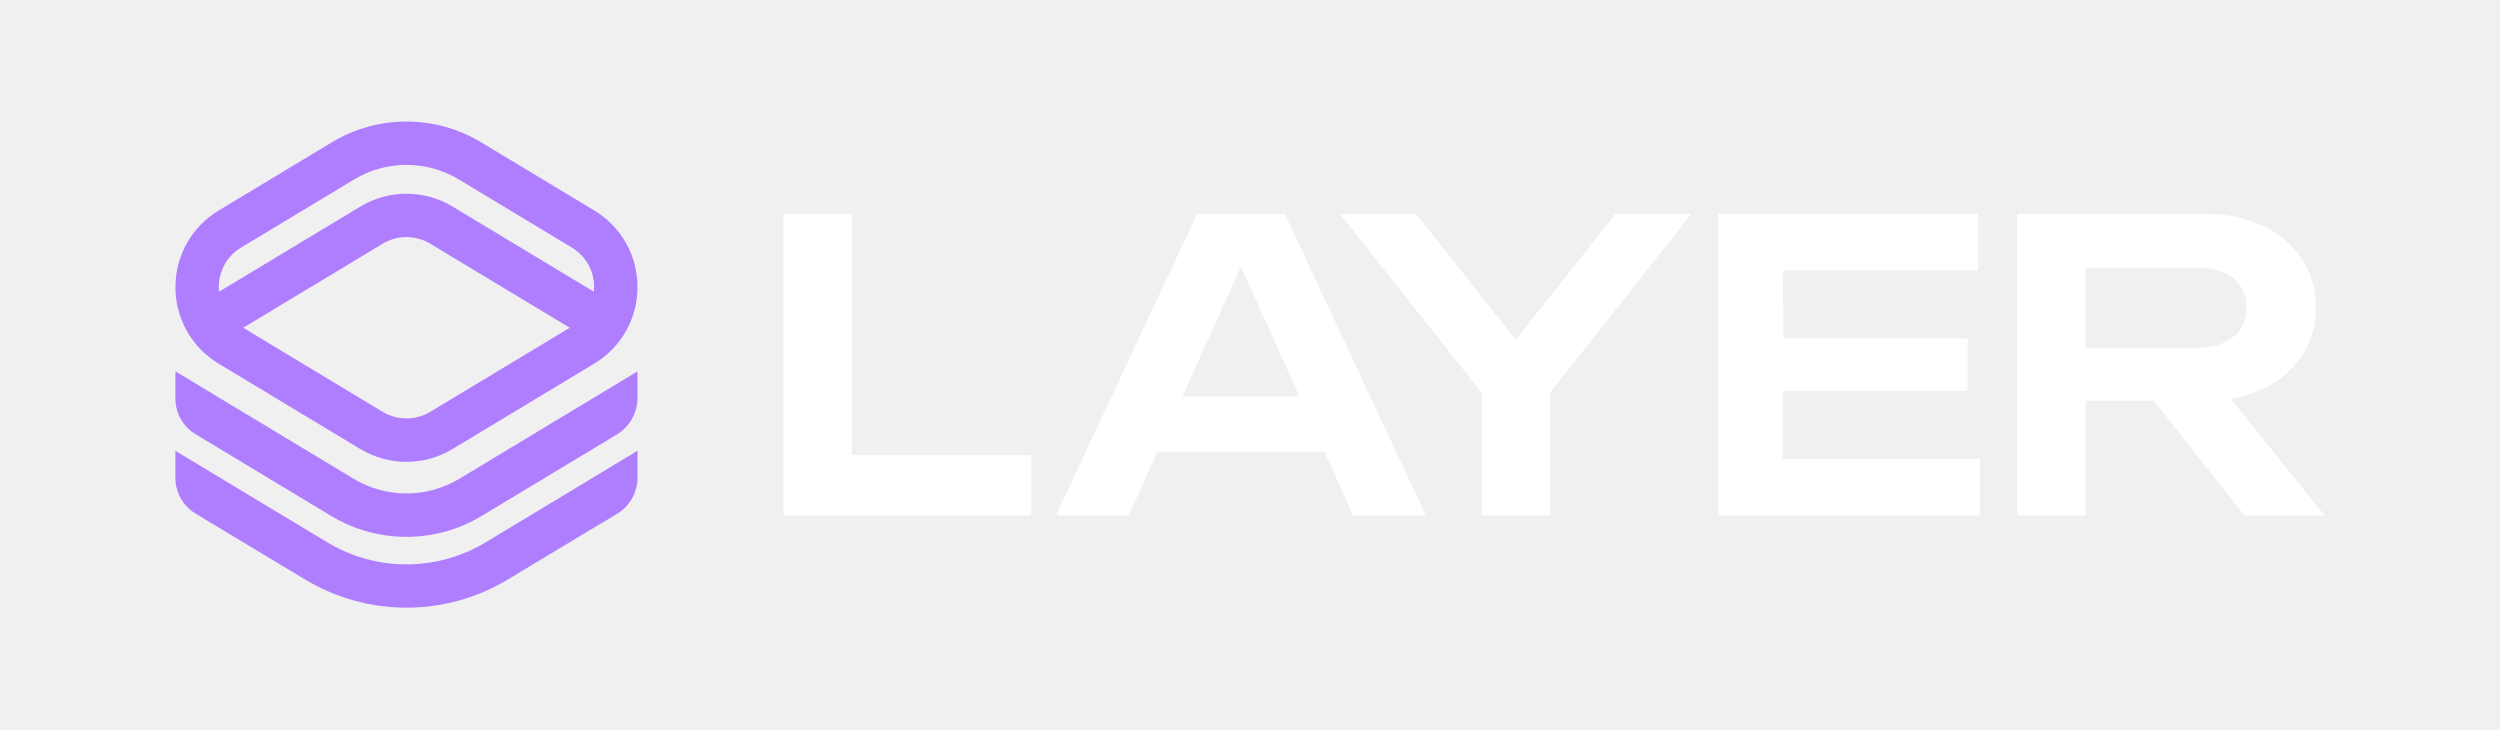
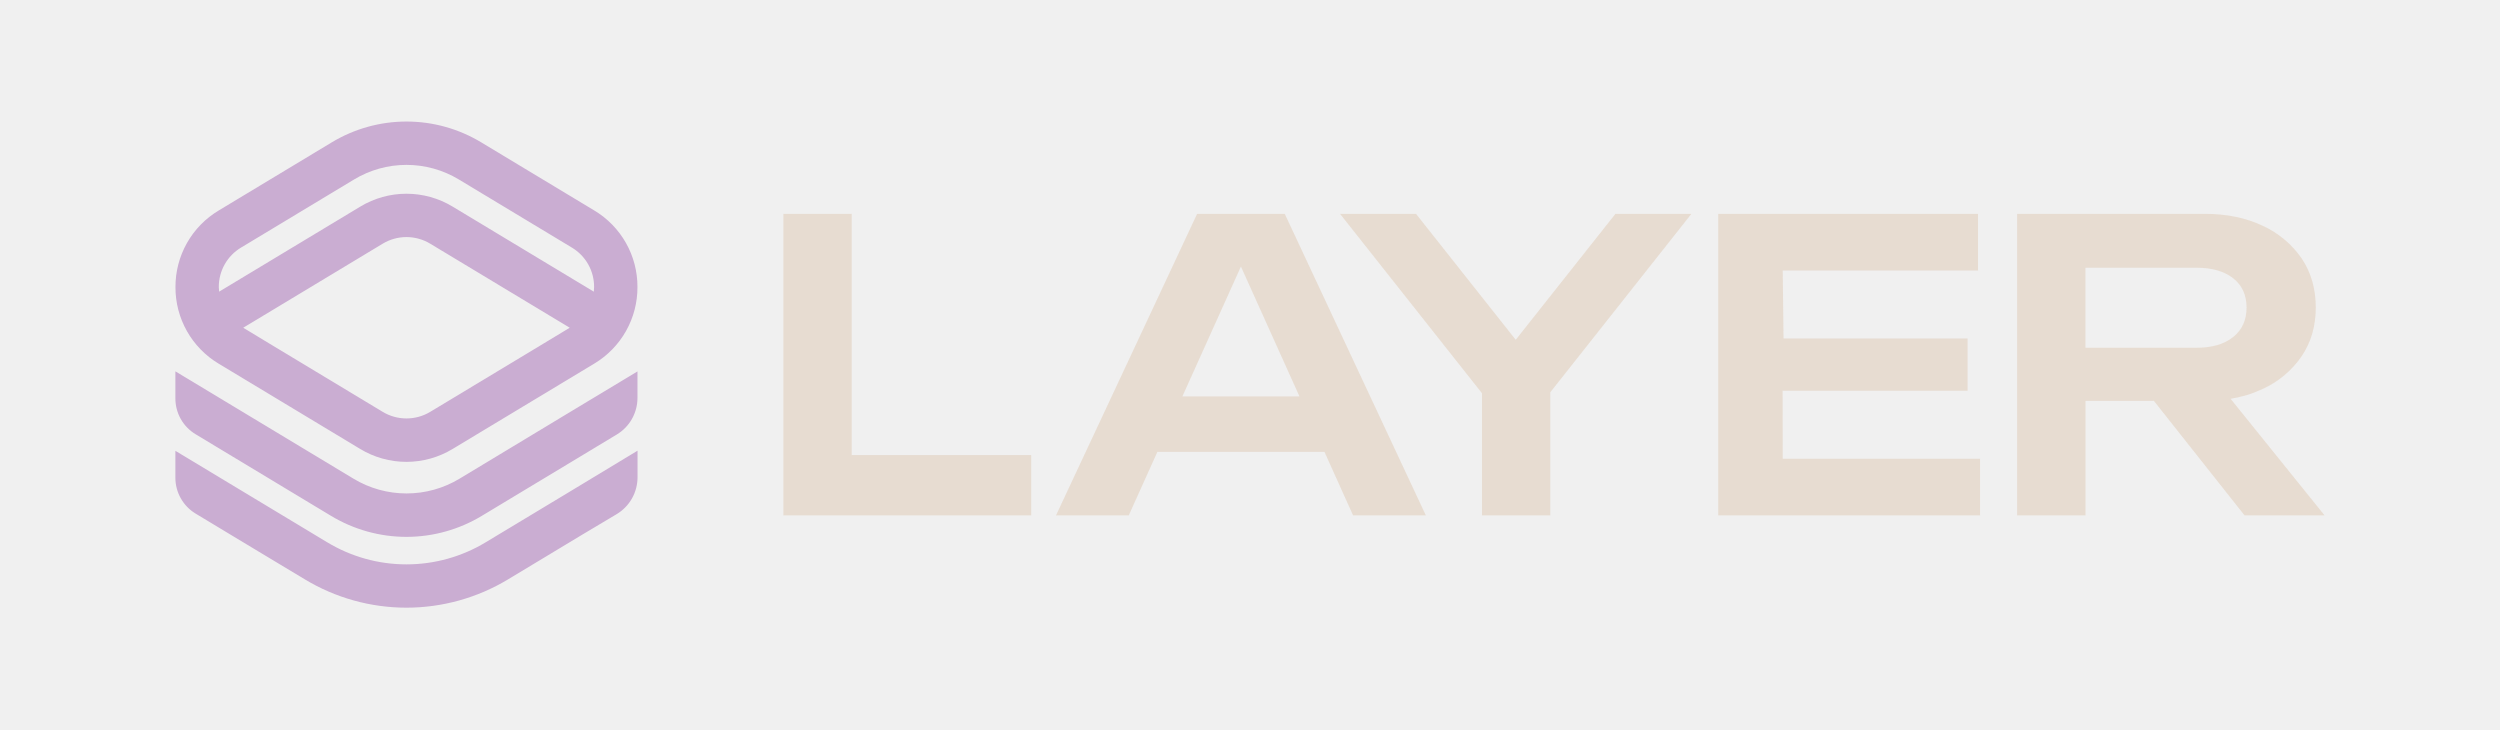
<svg xmlns="http://www.w3.org/2000/svg" width="2057" height="600" viewBox="0 0 2057 600" fill="none">
-   <path fill-rule="evenodd" clip-rule="evenodd" d="M296.438 369.447L179.927 299.235C169.04 292.723 160.036 283.489 153.801 272.44C147.567 261.391 144.317 248.909 144.372 236.223C144.316 223.522 147.572 211.025 153.818 199.966C160.065 188.907 169.086 179.668 179.993 173.159L272.939 117.151C291.501 105.931 312.778 100 334.467 100C356.157 100 377.433 105.931 395.996 117.151L488.942 173.159C499.829 179.671 508.832 188.906 515.066 199.955C521.301 211.003 524.551 223.484 524.498 236.17C524.555 248.872 521.299 261.369 515.053 272.428C508.806 283.488 499.784 292.727 488.877 299.235L372.366 369.434C360.912 376.356 347.785 380.019 334.402 380.025C321.02 380.02 307.894 376.363 296.438 369.447ZM412.517 303.594L447.103 282.752L468.756 269.66L353.999 200.521C348.095 196.952 341.327 195.064 334.428 195.062C327.533 195.066 320.77 196.953 314.87 200.521L200.127 269.66L221.766 282.752L256.353 303.594L314.87 338.851C320.773 342.416 327.538 344.301 334.435 344.301C341.331 344.301 348.096 342.416 353.999 338.851L412.517 303.594ZM291.319 147.682L198.372 203.689H198.359C192.748 207.043 188.107 211.801 184.893 217.494C181.68 223.188 180.004 229.62 180.032 236.158C180.049 237.435 180.132 238.711 180.281 239.98L296.464 169.978C307.919 163.06 321.046 159.403 334.428 159.403C347.81 159.403 360.937 163.06 372.392 169.978L488.576 239.98C488.588 239.851 488.6 239.722 488.612 239.593C488.719 238.456 488.825 237.333 488.825 236.158C488.856 229.619 487.182 223.185 483.968 217.492C480.754 211.798 476.111 207.041 470.497 203.689L377.55 147.682C364.538 139.824 349.628 135.669 334.428 135.664C319.232 135.671 304.327 139.826 291.319 147.682ZM160.919 357.284L179.927 368.74L272.377 424.446C291.102 435.749 312.556 441.728 334.428 441.741C356.293 441.721 377.738 435.737 396.454 424.433L490.356 367.863L490.54 367.732L507.493 357.52C512.683 354.393 516.978 349.977 519.96 344.702C522.942 339.426 524.509 333.469 524.511 327.409V305.597L470.51 338.118L378.126 393.85C364.96 401.806 349.87 406.011 334.487 406.011C319.104 406.011 304.014 401.806 290.848 393.85L198.36 338.118L144.306 305.545V327.801C144.291 333.733 145.814 339.566 148.726 344.734C151.637 349.901 155.838 354.225 160.919 357.284ZM470.51 403.499L399.635 446.192C379.965 458.082 357.419 464.368 334.435 464.368C311.451 464.368 288.904 458.082 269.235 446.192L198.359 403.499L144.372 370.966H144.306V393.104C144.307 399.04 145.842 404.875 148.762 410.043C151.682 415.211 155.888 419.537 160.971 422.6L179.927 434.03L208.466 451.219L215.954 455.736L250.802 476.684C276.033 491.93 304.949 499.992 334.428 500C363.911 499.988 392.83 491.926 418.067 476.684L478.902 440.026L507.322 423.085C512.575 419.952 516.924 415.51 519.946 410.193C522.968 404.876 524.559 398.866 524.563 392.751V370.822L470.51 403.499Z" fill="#AF7EFF" />
-   <path fill-rule="evenodd" clip-rule="evenodd" d="M700.813 175.947H644.573V424.08H848.493V374.448H700.813V175.947ZM984.979 175.947L868.861 424.08H928.74L952.304 371.804H1089.76L1113.32 424.08H1173.2L1057.1 175.947H984.979ZM972.883 326.152L1021.03 219.321L1069.18 326.152H972.883ZM1247.14 279.571L1329.18 175.948H1391.7L1275.59 322.774V424.08H1219.35V323.533L1102.57 175.948H1165.1L1247.14 279.571ZM1466.75 321.517H1618.93V278.51H1467.5L1466.83 222.594H1627.54V175.948H1413.74V300.007V424.08H1629.2V377.433H1466.83L1466.75 321.517ZM1912.69 424.08H1846.81L1772.19 329.817H1715.99V424.08H1659.7V175.947H1814C1832.08 175.947 1847.96 179.203 1861.64 185.714C1874.63 191.599 1885.76 200.919 1893.84 212.67C1901.57 224.139 1905.43 237.593 1905.43 253.033C1905.42 268.255 1901.56 281.6 1893.84 293.068C1885.8 304.81 1874.71 314.134 1861.76 320.038C1853.37 323.96 1844.48 326.684 1835.34 328.129L1912.69 424.08ZM1807.43 220.29H1715.93V286.117H1807.43C1820 286.125 1829.98 283.206 1837.37 277.358C1844.76 271.51 1848.46 263.402 1848.46 253.033C1848.44 242.673 1844.74 234.626 1837.37 228.892C1829.99 223.157 1820.01 220.29 1807.43 220.29Z" fill="white" />
+   <path fill-rule="evenodd" clip-rule="evenodd" d="M296.438 369.447L179.927 299.235C169.04 292.723 160.036 283.489 153.801 272.44C147.567 261.391 144.317 248.909 144.372 236.223C144.316 223.522 147.572 211.025 153.818 199.966C160.065 188.907 169.086 179.668 179.993 173.159L272.939 117.151C291.501 105.931 312.778 100 334.467 100C356.157 100 377.433 105.931 395.996 117.151L488.942 173.159C499.829 179.671 508.832 188.906 515.066 199.955C521.301 211.003 524.551 223.484 524.498 236.17C524.555 248.872 521.299 261.369 515.053 272.428C508.806 283.488 499.784 292.727 488.877 299.235L372.366 369.434C360.912 376.356 347.785 380.019 334.402 380.025C321.02 380.02 307.894 376.363 296.438 369.447ZM412.517 303.594L447.103 282.752L468.756 269.66L353.999 200.521C348.095 196.952 341.327 195.064 334.428 195.062C327.533 195.066 320.77 196.953 314.87 200.521L200.127 269.66L221.766 282.752L256.353 303.594L314.87 338.851C320.773 342.416 327.538 344.301 334.435 344.301C341.331 344.301 348.096 342.416 353.999 338.851L412.517 303.594ZM291.319 147.682L198.372 203.689H198.359C192.748 207.043 188.107 211.801 184.893 217.494C181.68 223.188 180.004 229.62 180.032 236.158C180.049 237.435 180.132 238.711 180.281 239.98L296.464 169.978C307.919 163.06 321.046 159.403 334.428 159.403C347.81 159.403 360.937 163.06 372.392 169.978L488.576 239.98C488.588 239.851 488.6 239.722 488.612 239.593C488.719 238.456 488.825 237.333 488.825 236.158C488.856 229.619 487.182 223.185 483.968 217.492C480.754 211.798 476.111 207.041 470.497 203.689L377.55 147.682C364.538 139.824 349.628 135.669 334.428 135.664C319.232 135.671 304.327 139.826 291.319 147.682ZM160.919 357.284L179.927 368.74L272.377 424.446C291.102 435.749 312.556 441.728 334.428 441.741C356.293 441.721 377.738 435.737 396.454 424.433L490.356 367.863L490.54 367.732L507.493 357.52C512.683 354.393 516.978 349.977 519.96 344.702C522.942 339.426 524.509 333.469 524.511 327.409V305.597L470.51 338.118L378.126 393.85C364.96 401.806 349.87 406.011 334.487 406.011C319.104 406.011 304.014 401.806 290.848 393.85L198.36 338.118L144.306 305.545V327.801C144.291 333.733 145.814 339.566 148.726 344.734C151.637 349.901 155.838 354.225 160.919 357.284ZM470.51 403.499L399.635 446.192C379.965 458.082 357.419 464.368 334.435 464.368C311.451 464.368 288.904 458.082 269.235 446.192L198.359 403.499L144.372 370.966H144.306V393.104C144.307 399.04 145.842 404.875 148.762 410.043C151.682 415.211 155.888 419.537 160.971 422.6L179.927 434.03L208.466 451.219L215.954 455.736L250.802 476.684C276.033 491.93 304.949 499.992 334.428 500C363.911 499.988 392.83 491.926 418.067 476.684L478.902 440.026L507.322 423.085C512.575 419.952 516.924 415.51 519.946 410.193C522.968 404.876 524.559 398.866 524.563 392.751V370.822L470.51 403.499Z" fill="hsl(287, 29%, 75%, 1)" />
+   <path fill-rule="evenodd" clip-rule="evenodd" d="M700.813 175.947H644.573V424.08H848.493V374.448H700.813V175.947ZM984.979 175.947L868.861 424.08H928.74L952.304 371.804H1089.76L1113.32 424.08H1173.2L1057.1 175.947H984.979ZM972.883 326.152L1021.03 219.321L1069.18 326.152H972.883ZM1247.14 279.571L1329.18 175.948H1391.7L1275.59 322.774V424.08H1219.35V323.533L1102.57 175.948H1165.1L1247.14 279.571ZM1466.75 321.517H1618.93V278.51H1467.5L1466.83 222.594H1627.54V175.948H1413.74V300.007V424.08H1629.2V377.433H1466.83L1466.75 321.517ZM1912.69 424.08H1846.81L1772.19 329.817H1715.99V424.08H1659.7V175.947H1814C1832.08 175.947 1847.96 179.203 1861.64 185.714C1874.63 191.599 1885.76 200.919 1893.84 212.67C1901.57 224.139 1905.43 237.593 1905.43 253.033C1905.42 268.255 1901.56 281.6 1893.84 293.068C1885.8 304.81 1874.71 314.134 1861.76 320.038C1853.37 323.96 1844.48 326.684 1835.34 328.129L1912.69 424.08ZM1807.43 220.29H1715.93V286.117H1807.43C1820 286.125 1829.98 283.206 1837.37 277.358C1844.76 271.51 1848.46 263.402 1848.46 253.033C1848.44 242.673 1844.74 234.626 1837.37 228.892C1829.99 223.157 1820.01 220.29 1807.43 220.29Z" fill="hsl(31, 33%, 86%, 0.95)" />
</svg>
